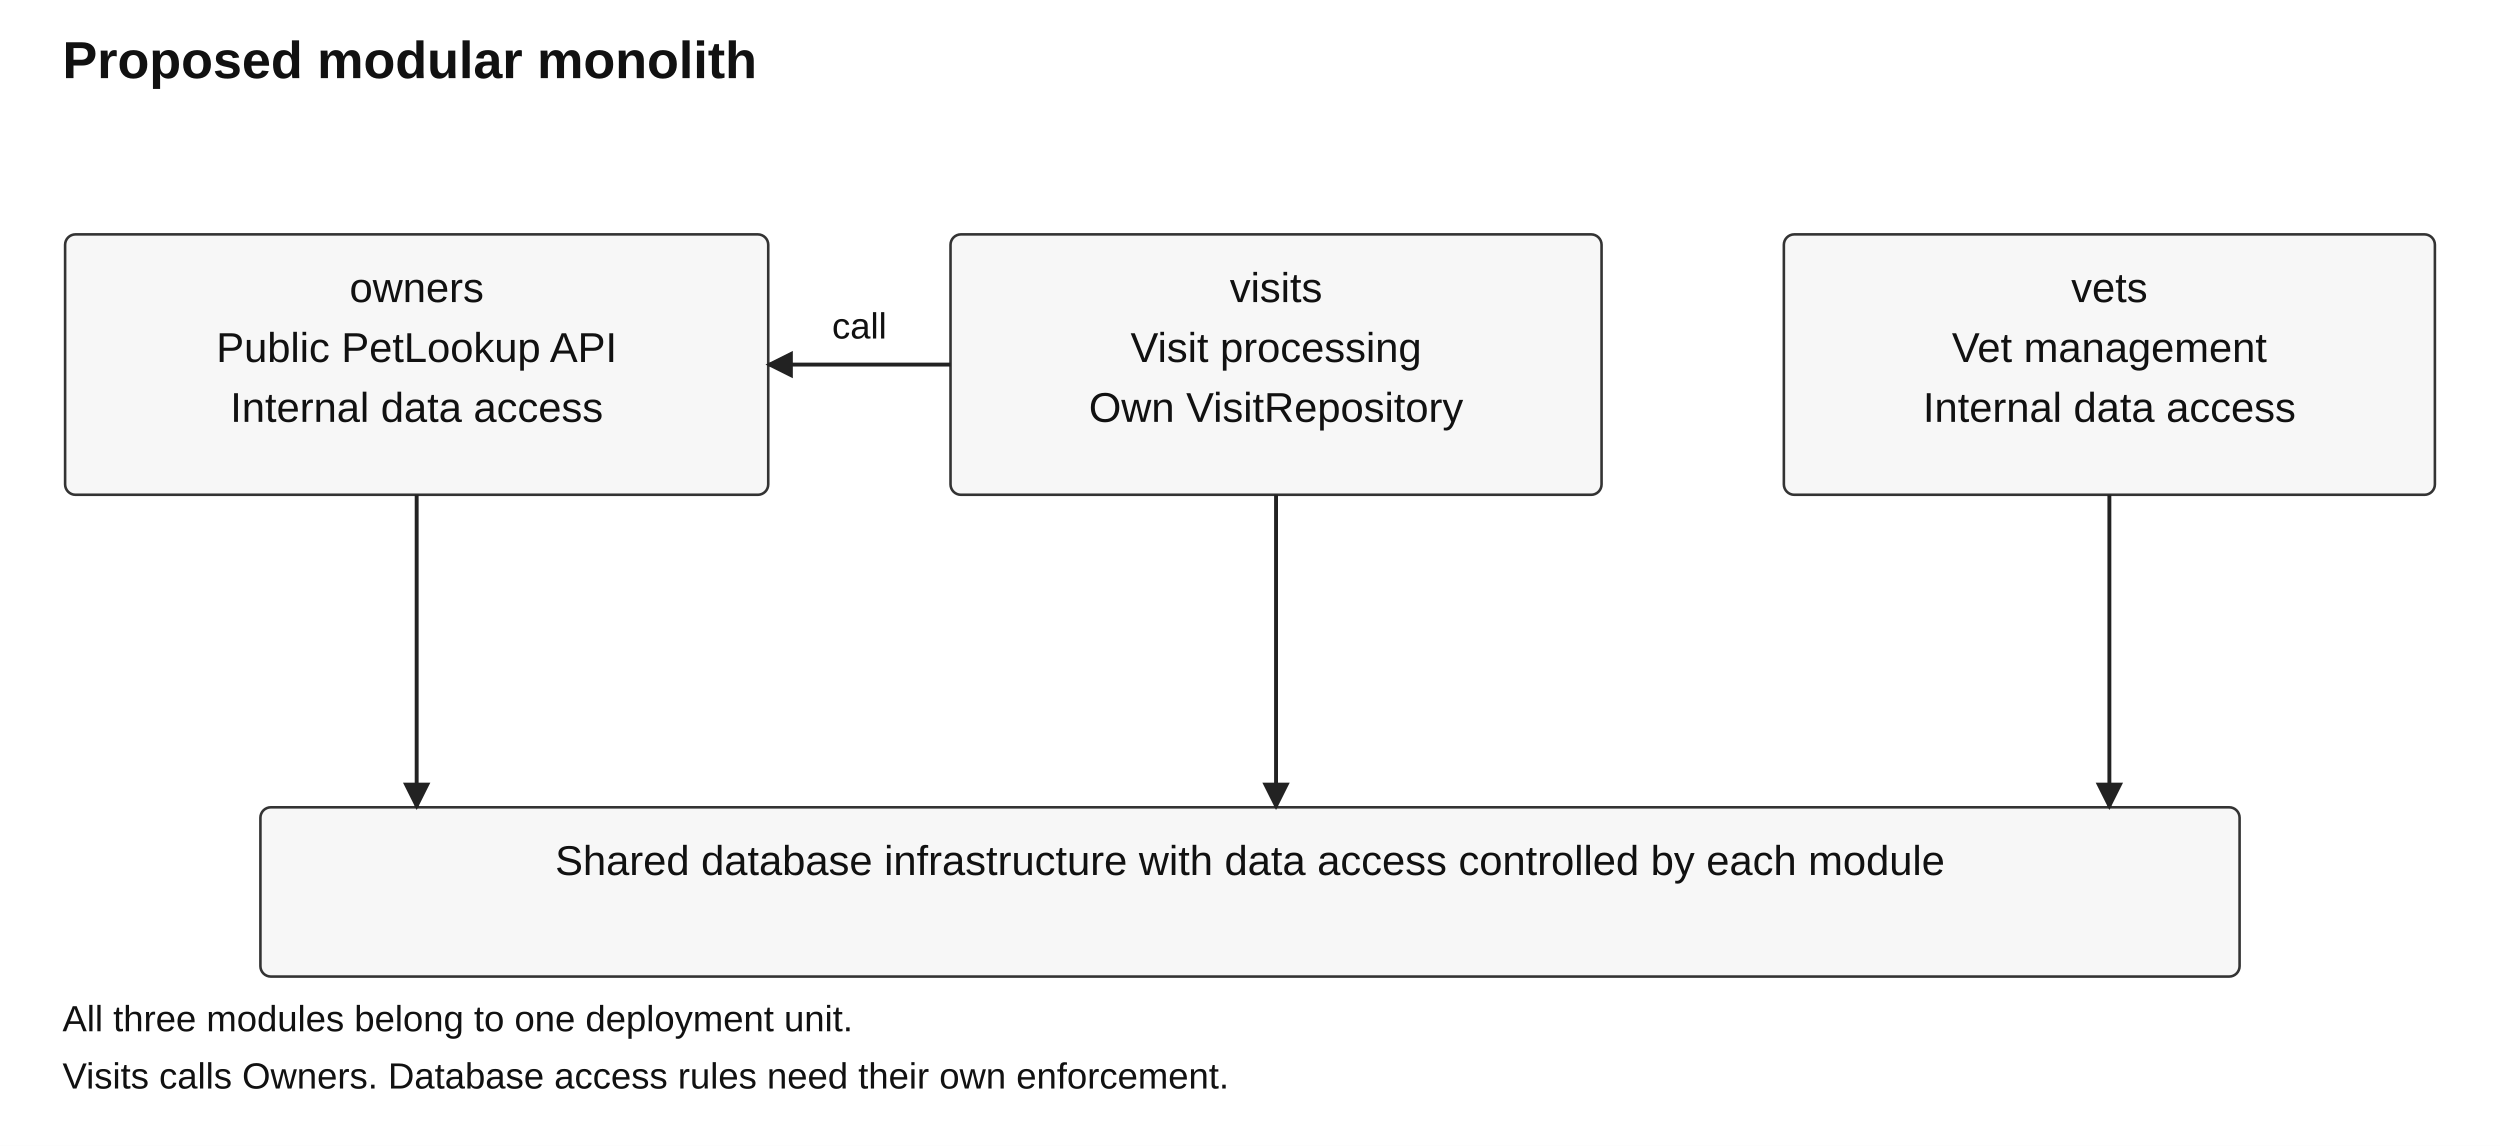
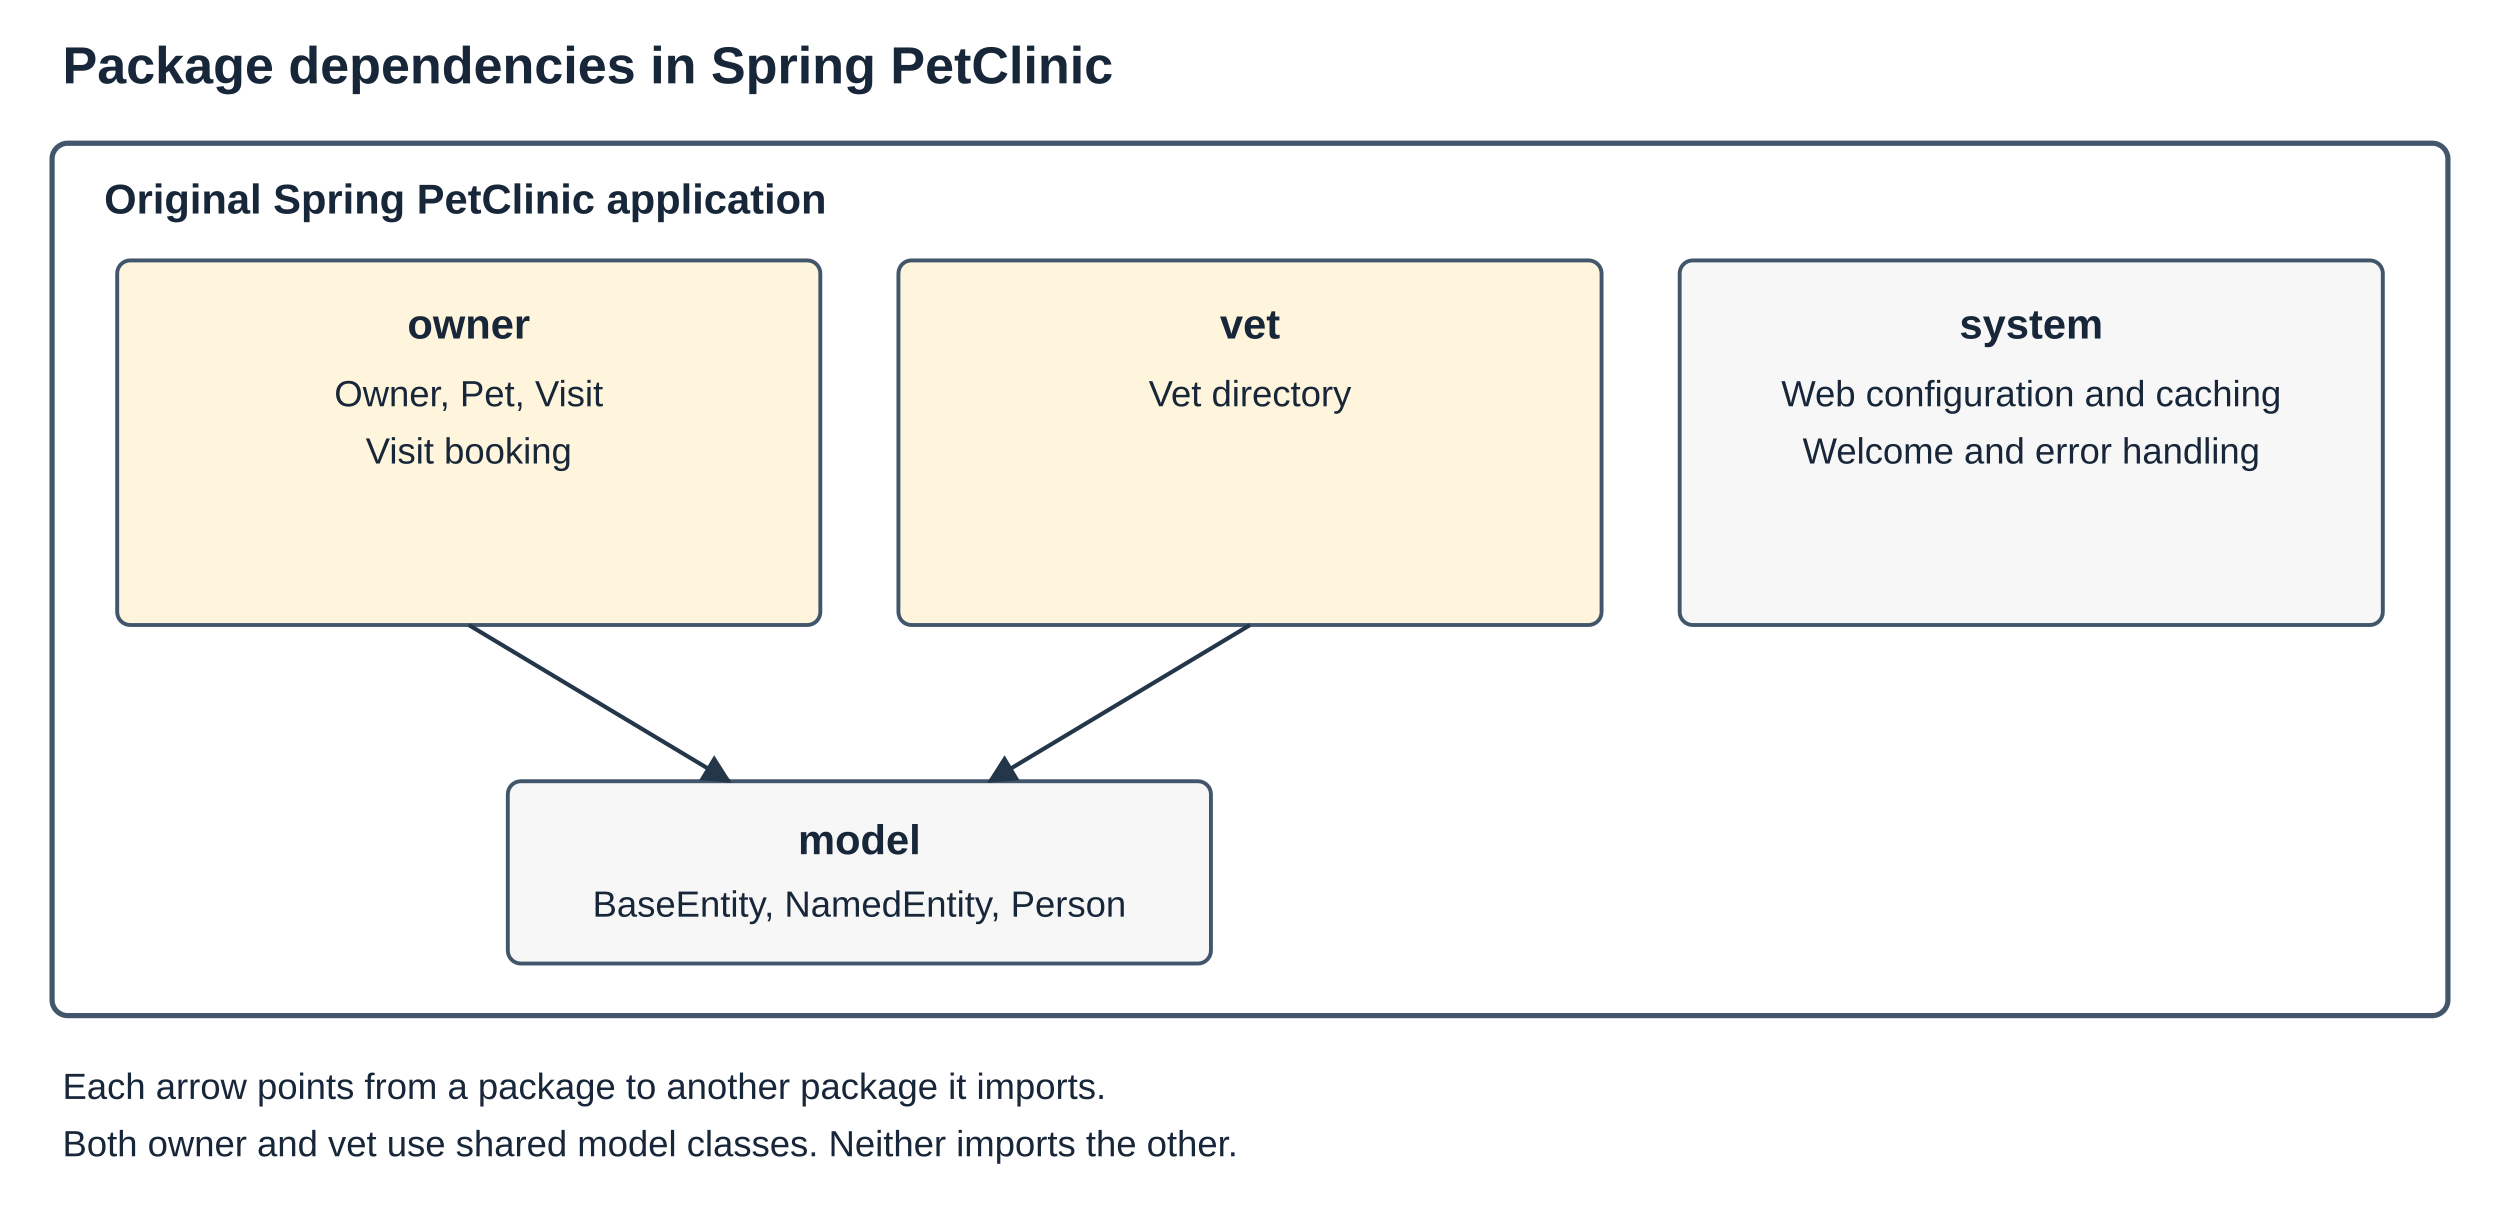
- <svg xmlns="http://www.w3.org/2000/svg" width="960" height="440" viewBox="0 0 960 440" role="img" aria-labelledby="title desc">
+ <svg xmlns="http://www.w3.org/2000/svg" width="960" height="470" viewBox="0 0 960 470" role="img" aria-labelledby="title desc">
  <defs>
    <marker id="arrow" viewBox="0 0 10 10" refX="9" refY="5" markerWidth="7" markerHeight="7" orient="auto">
-       <path d="M0 0 L10 5 L0 10 Z" fill="#222" />
+       <path d="M0 0 L10 5 L0 10 Z" fill="#24364a" />
    </marker>
  </defs>
-   <rect width="960" height="440" fill="white" />
-   <g font-family="Arial, sans-serif" font-size="16" fill="#111">
-     <text x="24" y="30" font-size="20" font-weight="bold">Proposed modular monolith</text>
-     <rect x="25" y="90" width="270" height="100" rx="4" fill="#f7f7f7" stroke="#333" />
-     <text x="160.0" y="116" text-anchor="middle">owners</text>
-     <text x="160.0" y="139" text-anchor="middle">Public PetLookup API</text>
-     <text x="160.0" y="162" text-anchor="middle">Internal data access</text>
-     <rect x="365" y="90" width="250" height="100" rx="4" fill="#f7f7f7" stroke="#333" />
-     <text x="490.0" y="116" text-anchor="middle">visits</text>
-     <text x="490.0" y="139" text-anchor="middle">Visit processing</text>
-     <text x="490.0" y="162" text-anchor="middle">Own VisitRepository</text>
-     <rect x="685" y="90" width="250" height="100" rx="4" fill="#f7f7f7" stroke="#333" />
-     <text x="810.0" y="116" text-anchor="middle">vets</text>
-     <text x="810.0" y="139" text-anchor="middle">Vet management</text>
-     <text x="810.0" y="162" text-anchor="middle">Internal data access</text>
-     <rect x="100" y="310" width="760" height="65" rx="4" fill="#f7f7f7" stroke="#333" />
-     <text x="480.0" y="336" text-anchor="middle">Shared database infrastructure with data access controlled by each module</text>
-     <path d="M365 140 L295 140" fill="none" stroke="#222" stroke-width="1.5" marker-end="url(#arrow)" />
-     <text x="330.0" y="130.0" text-anchor="middle" font-size="14">call</text>
-     <path d="M160 190 L160 310" fill="none" stroke="#222" stroke-width="1.5" marker-end="url(#arrow)" />
-     <path d="M490 190 L490 310" fill="none" stroke="#222" stroke-width="1.5" marker-end="url(#arrow)" />
-     <path d="M810 190 L810 310" fill="none" stroke="#222" stroke-width="1.5" marker-end="url(#arrow)" />
-     <text x="24" y="396" font-size="14">All three modules belong to one deployment unit.</text>
-     <text x="24" y="418" font-size="14">Visits calls Owners. Database access rules need their own enforcement.</text>
+   <rect width="960" height="470" fill="white" />
+   <g font-family="Arial, sans-serif" fill="#172638">
+     <text x="24" y="32" font-size="20" font-weight="bold">Package dependencies in Spring PetClinic</text>
+     <rect x="20" y="55" width="920" height="335" rx="6" fill="#ffffff" stroke="#42566b" stroke-width="2" />
+     <text x="40" y="82" font-size="16" font-weight="bold">Original Spring PetClinic application</text>
+     <rect x="45" y="100" width="270" height="140" rx="5" fill="#fff5dc" stroke="#42566b" stroke-width="1.5" />
+     <text x="180" y="130" font-size="16" text-anchor="middle" font-weight="bold">owner</text>
+     <text x="180" y="156" font-size="14" text-anchor="middle">Owner, Pet, Visit</text>
+     <text x="180" y="178" font-size="14" text-anchor="middle">Visit booking</text>
+     <rect x="345" y="100" width="270" height="140" rx="5" fill="#fff5dc" stroke="#42566b" stroke-width="1.5" />
+     <text x="480" y="130" font-size="16" text-anchor="middle" font-weight="bold">vet</text>
+     <text x="480" y="156" font-size="14" text-anchor="middle">Vet directory</text>
+     <rect x="645" y="100" width="270" height="140" rx="5" fill="#f7f7f7" stroke="#42566b" stroke-width="1.5" />
+     <text x="780" y="130" font-size="16" text-anchor="middle" font-weight="bold">system</text>
+     <text x="780" y="156" font-size="14" text-anchor="middle">Web configuration and caching</text>
+     <text x="780" y="178" font-size="14" text-anchor="middle">Welcome and error handling</text>
+     <rect x="195" y="300" width="270" height="70" rx="5" fill="#f7f7f7" stroke="#42566b" stroke-width="1.5" />
+     <text x="330" y="328" font-size="16" text-anchor="middle" font-weight="bold">model</text>
+     <text x="330" y="352" font-size="14" text-anchor="middle">BaseEntity, NamedEntity, Person</text>
+     <g fill="none" stroke="#24364a" stroke-width="1.6" marker-end="url(#arrow)">
+       <path d="M180 240 L280 300" />
+       <path d="M480 240 L380 300" />
+     </g>
+     <text x="24" y="422" font-size="14">Each arrow points from a package to another package it imports.</text>
+     <text x="24" y="444" font-size="14">Both owner and vet use shared model classes. Neither imports the other.</text>
  </g>
</svg>
